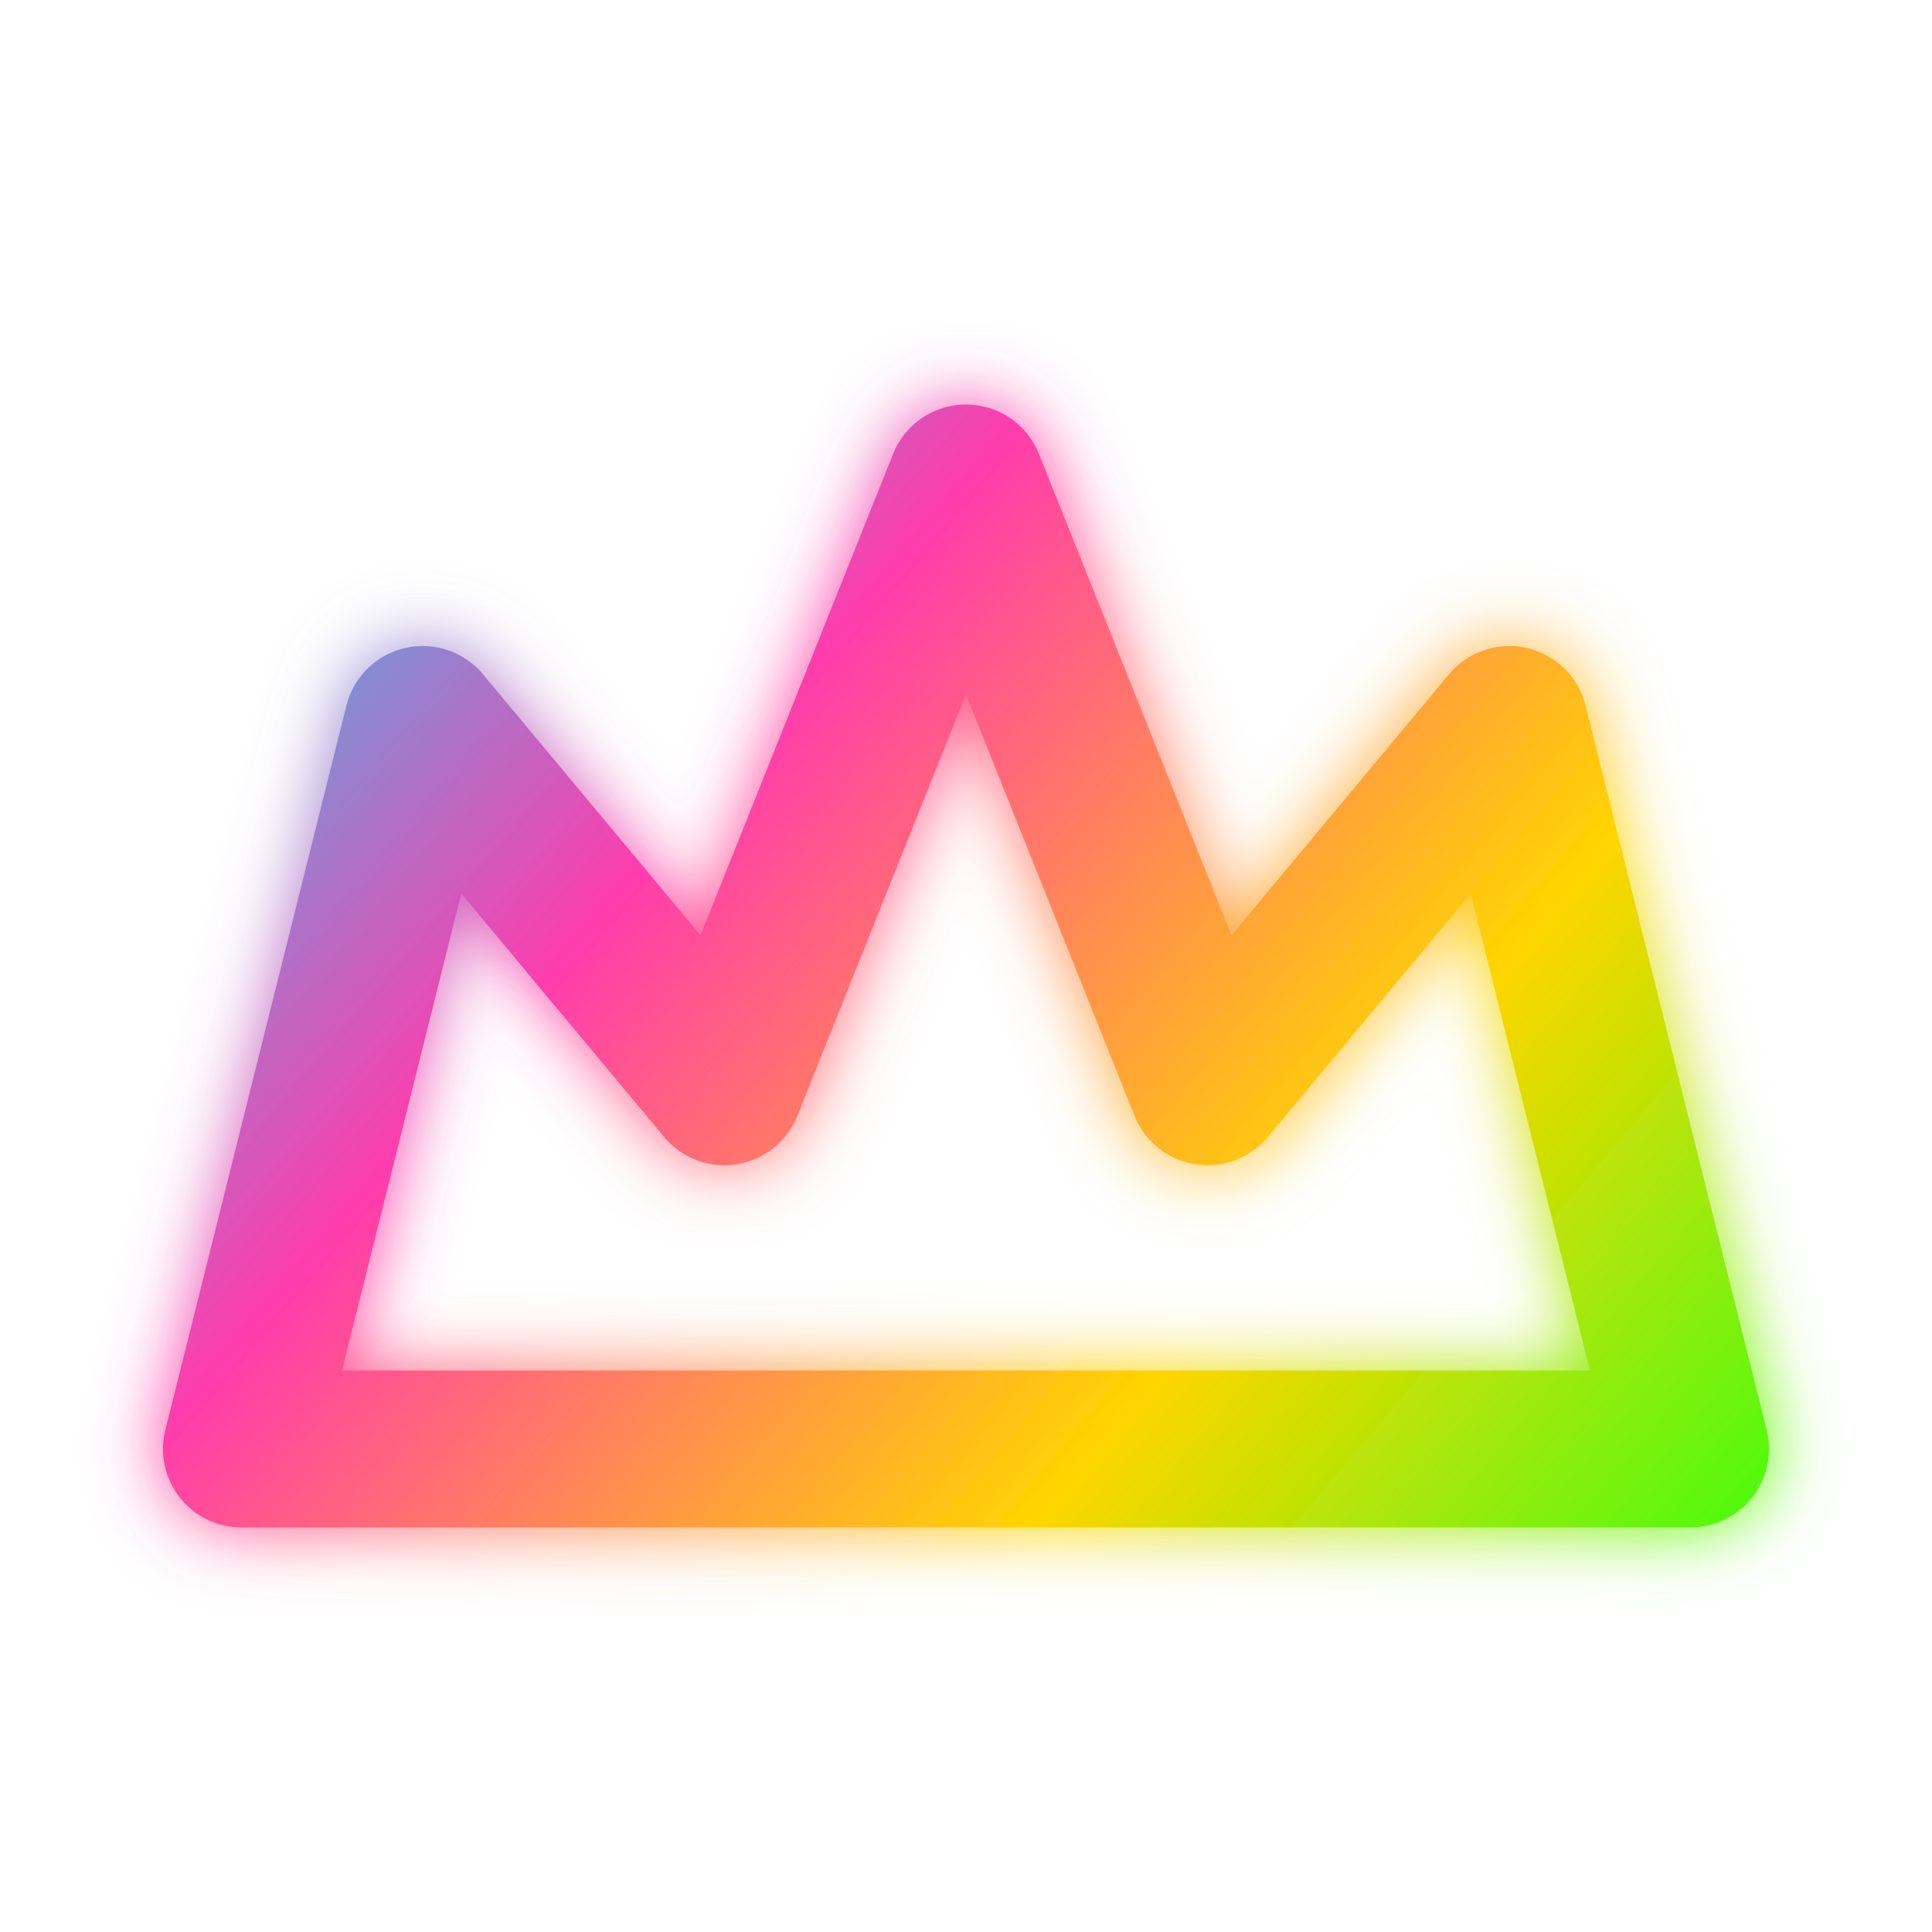
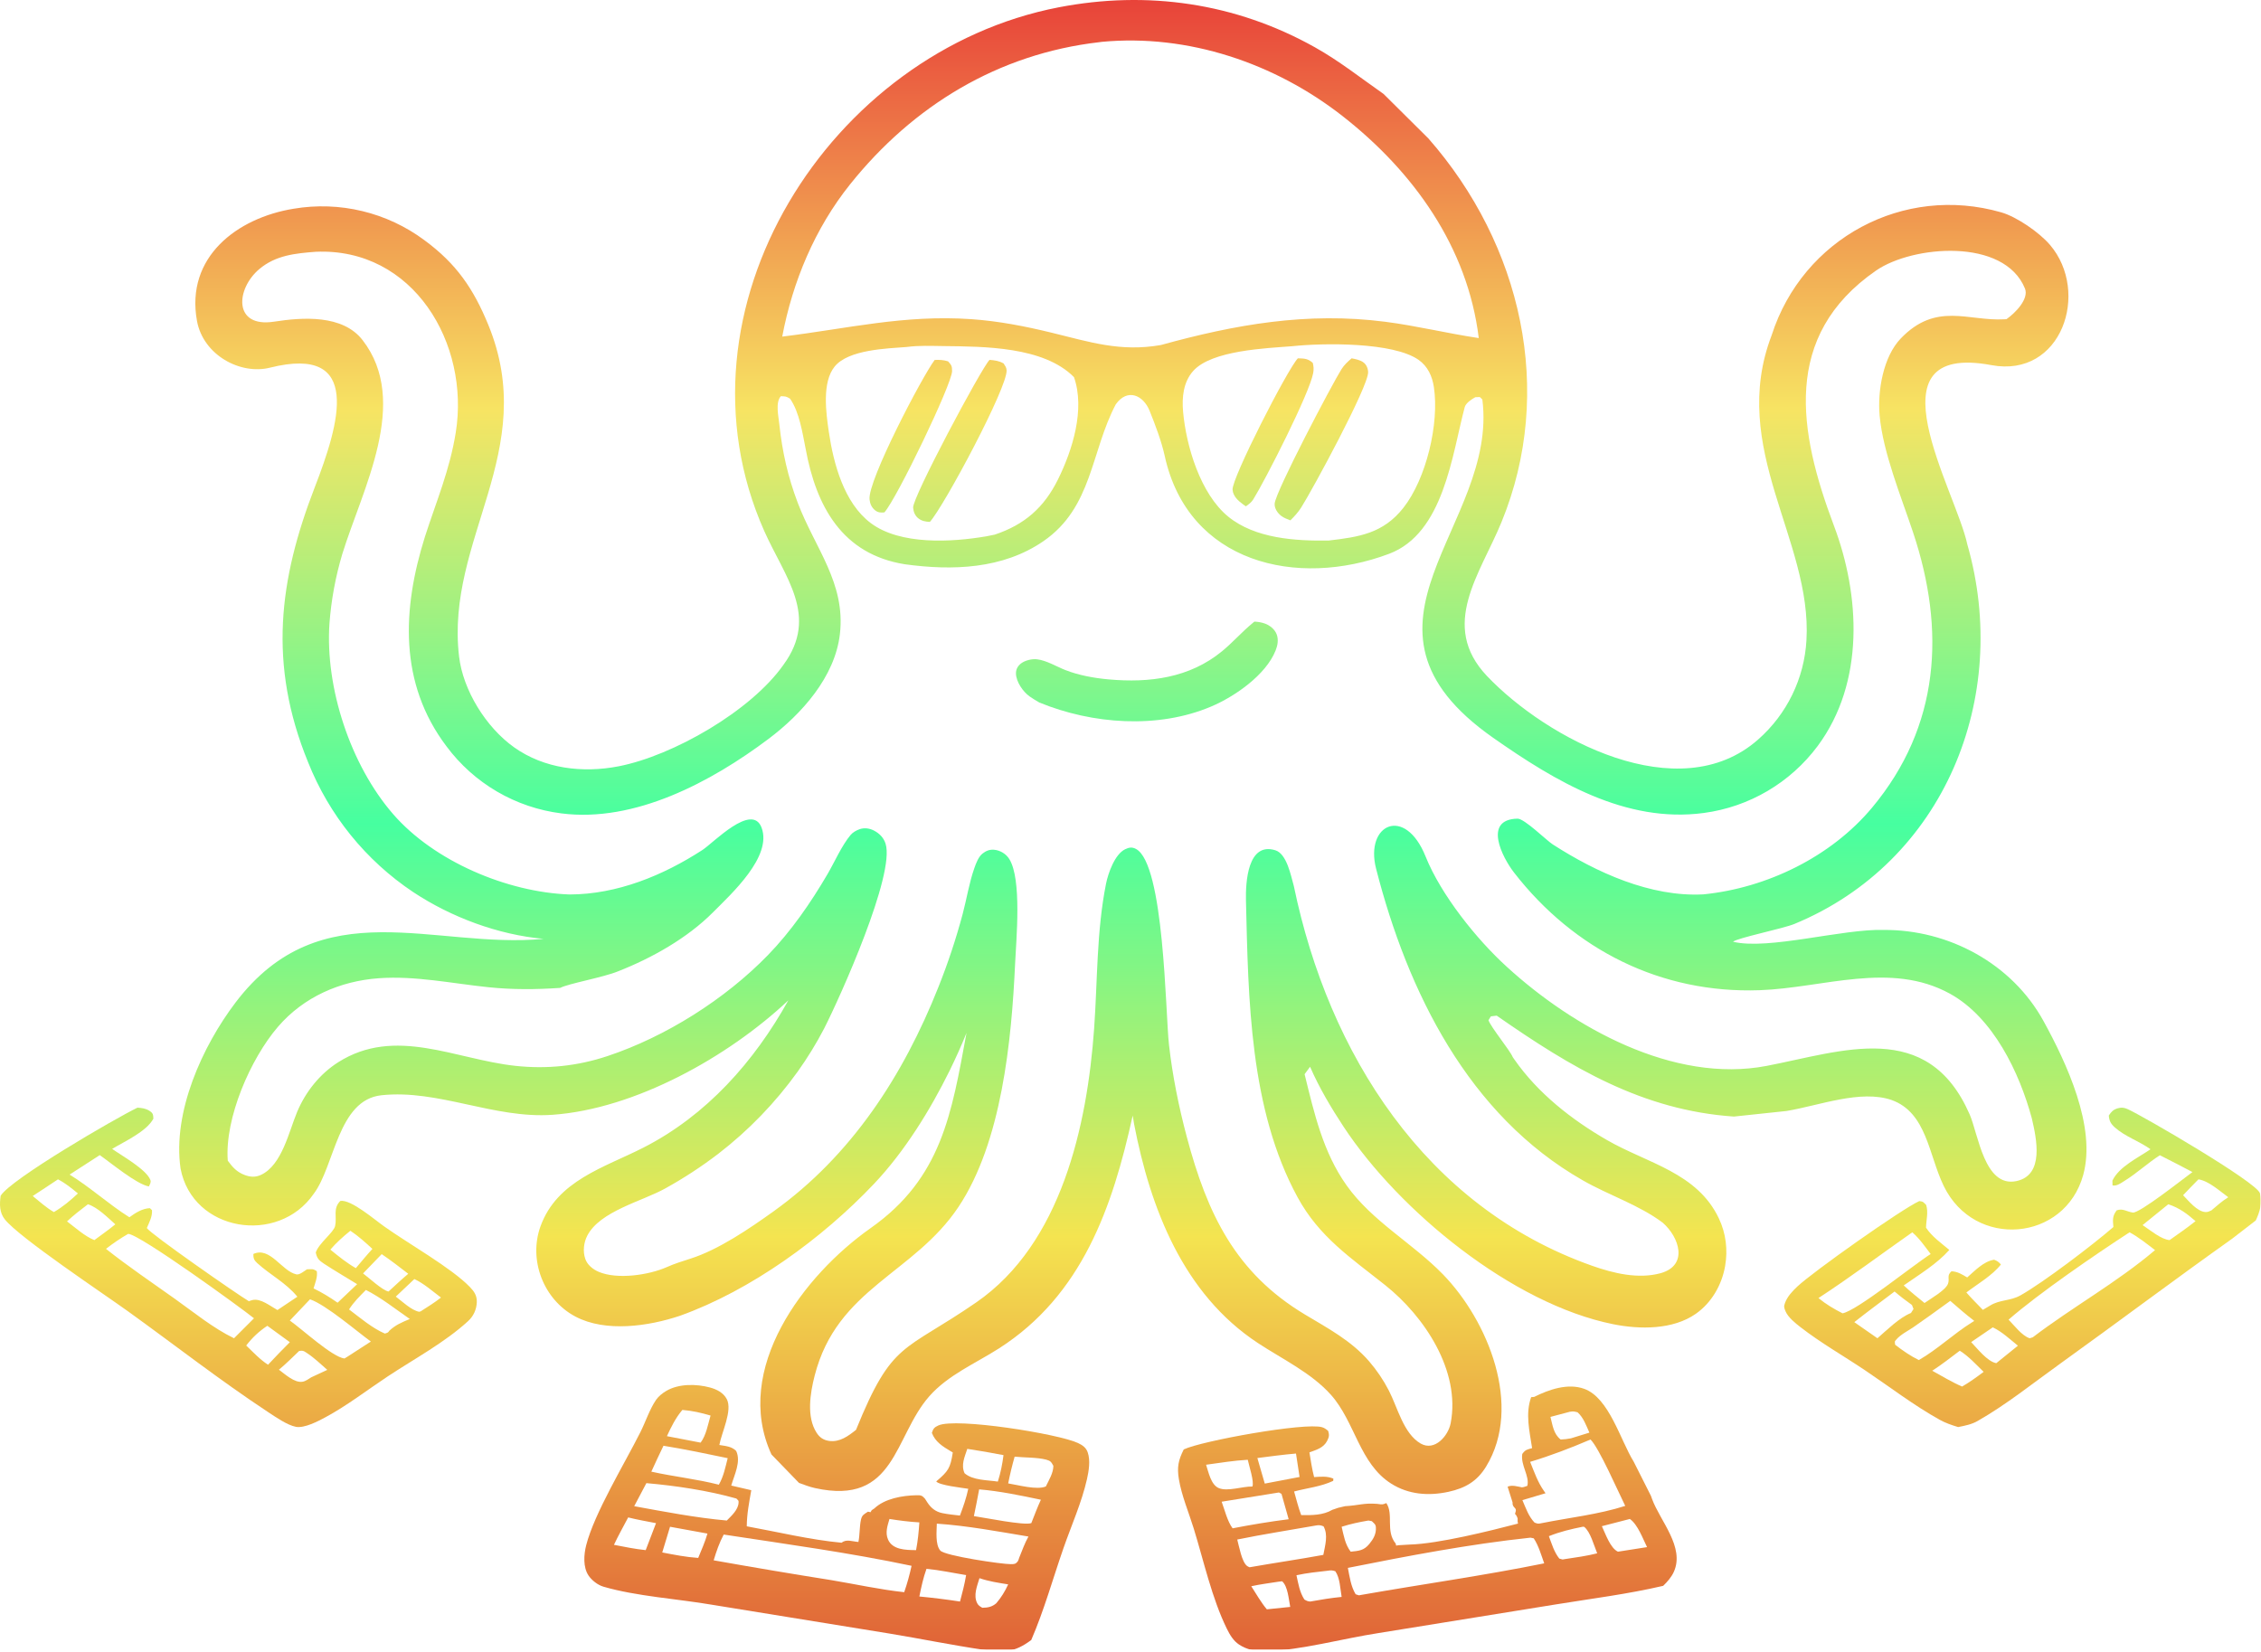
- <svg xmlns="http://www.w3.org/2000/svg" viewBox="0 0 64 64" fill="none">
+ <svg xmlns="http://www.w3.org/2000/svg" width="1451" height="1060" viewBox="0 0 1451 1060" fill="none">
+   <mask id="mask0_1175_9387" style="mask-type:alpha" maskUnits="userSpaceOnUse" x="0" y="0" width="1451" height="1060">
+     <path d="M679.508 4.68C736.165 -6.23 792.814 1.786 843.72 30.285C859.598 39.173 873.039 49.916 887.922 60.317L916.627 88.814C976.483 157.009 998.103 250.988 963.578 335.163C949.912 368.477 923.532 401.369 954.204 433.859C992.718 474.36 1077.41 519.582 1128.26 474.707C1146.74 458.466 1157.93 435.466 1159.3 410.884C1163.02 346.655 1109.11 287.907 1136.97 215.165C1156.99 152.978 1221.63 118.24 1284.36 136.323C1294.17 139.151 1308.71 149.11 1315.62 157.224C1341.43 187.549 1323.14 242.796 1277.98 234.368C1197.33 219.314 1255.25 314.954 1262.55 349.515C1290.61 447.487 1247.81 553.284 1151.6 593.048C1144.22 596.101 1115.06 601.996 1112.15 604.479C1134.73 609.994 1182.55 596.101 1208.8 596.918C1250.52 596.593 1291.16 618.517 1311.41 655.361C1326.09 682.083 1345.44 723.246 1336.9 754.184C1325.12 796.923 1267.17 802.079 1247.38 761.242C1237.67 741.209 1236.53 714.218 1213.96 706.087C1194.02 699.23 1167.55 709.622 1146.5 713.123L1112.74 716.702C1053.95 712.698 1008.26 685.181 960.517 651.927L956.795 652.375L955.232 654.846C956.863 659.499 968.919 674.019 970.83 678.571L971.858 680.058C986.987 701.747 1008.63 718.738 1031.37 731.836C1057.22 746.723 1089.21 752.64 1103.13 782.158C1107.64 791.71 1108.9 802.236 1107.1 812.638C1105.01 824.73 1098.44 836.172 1088.33 843.275C1073.57 853.633 1052.33 853.409 1035.32 849.998C970.539 837 897.889 777.326 862.246 723.222C854.357 711.243 846.447 697.955 840.748 684.734L837.229 689.51C843.374 714.476 849.028 739.564 864.202 760.906C880.615 784.015 906.459 797.885 926.001 817.973C954.896 847.682 977.365 902.512 953.711 941.359C947.901 950.889 940.226 955.241 929.555 957.567C916.862 960.319 903.956 959.39 892.772 952.299C872.414 939.402 869.62 912.713 854.167 895.342C841.631 881.249 822.837 872.323 807.25 862.066C759.451 830.602 738.254 775.749 727.807 721.522C727.45 719.71 727.17 717.898 726.902 716.064C713.963 775.044 694.37 831.429 641.054 865.545C625.996 875.175 608.392 882.592 596.381 896.226C573.551 922.143 574.814 966.672 523.032 955.174C519.539 954.402 516.114 953.082 512.76 951.851L495.081 933.596C469.926 878.744 515.927 818.466 558.69 788.333C604.339 756.175 610.695 714.789 620.265 663.023C616.922 671.244 613.293 679.354 609.384 687.318C597.091 712.272 580.584 739.095 560.971 759.81C527.759 794.887 481.975 828.253 436.263 844.606C416.2 851.306 388.712 855.367 369.243 845.065C348.847 834.271 339.038 808.846 346.849 787.203C357.486 757.73 387.759 749.463 412.844 736.678C453.396 716.019 484.053 681.412 505.934 642.085C467.339 678.437 407.475 711.858 354.535 715.572C316.947 718.212 281.384 699.107 244.781 703.022C216.724 706.02 214.875 748.356 201.316 766.298C178.459 799.439 123.568 790.637 115.862 750.023C110.656 713.805 129.864 671.569 151.144 643.516C206.183 570.968 278.873 609.378 348.832 602.633C319.71 600.027 289.497 588.742 265.142 572.601C234.76 552.322 211.254 523.274 197.741 489.315C171.947 426.26 179.043 372.095 201.963 312.864C217.639 272.354 233.248 220.984 173.241 236.006C154.244 240.761 130.397 227.926 126.407 205.965C118.974 165.048 152.113 139.883 188.406 133.986C217.973 128.98 248.299 136.272 272.369 154.175C293.002 169.328 303.9 185.47 313.318 208.391C346.659 289.526 285.696 346.026 294.62 421.467C297.176 443.08 311.877 466.855 329.937 479.696C349.159 493.364 373.781 496.406 397.059 491.865C431.881 485.087 481.985 456.385 502.822 426.675C525.789 395.289 503.651 370.566 490.428 340.775C427.257 198.45 532.689 32.958 679.508 4.68ZM1299.55 185.27C1286.22 152.411 1227.33 157.491 1203.95 173.679C1143.32 215.66 1154.23 277.228 1176.94 337.469C1193.7 381.903 1196.92 437.921 1166.47 478.878C1148.91 502.447 1122.59 517.932 1093.48 521.823C1043.17 528.587 998.047 501.474 958.275 473.6C854.889 401.16 961.705 337.891 951.304 256.449C949.081 254.249 950.432 254.972 946.801 254.955C944.433 256.224 940.679 258.722 939.975 261.366C931.82 292.087 926.491 342.271 891.5 355.461C832.345 377.754 762.497 361.417 747.47 292.684C745.448 283.438 741.37 272.589 737.717 263.58C733.684 253.66 723.529 248.999 716.043 259.553C699.978 290.01 701.073 325.711 669.644 347.353C643.555 365.32 611.203 366.377 580.678 362.193C540.551 355.775 523.871 325.216 517.053 288.232C514.985 277.974 513.074 264.594 507.028 255.918C504.294 254.293 504.36 254.503 501.126 254.304C497.524 258.262 499.568 266.926 500.149 272.412C502.012 290.018 505.65 306.105 511.922 322.657C522.97 351.811 542.825 374.225 538.999 407.078C535.796 434.59 514.394 458.361 493.164 474.316C456.465 501.888 407.413 528.163 360.291 522.103C330.85 518.414 304.192 502.849 286.503 479.011C255.945 438.549 258.09 391.01 272.698 344.532C280.114 321.483 288.605 301.814 292.486 277.621C301.648 220.503 265.271 158.887 202.657 161.609C189.484 162.622 176.973 163.845 166.456 172.676C151.349 185.365 149.47 210.542 175.879 206.471C194.363 203.621 219.918 201.854 232.666 218.291C263.414 257.937 232.503 313.985 219.669 355.61C215.319 370.161 212.555 385.14 211.425 400.286C208.636 441.466 224.896 490.975 252.245 522.516C278.595 552.917 325.543 572.708 365.452 574.15C395.987 574.105 425.595 561.963 450.895 545.516C457.69 541.1 482.623 514.947 488.745 531.26C495.698 549.776 469.464 573.647 457.515 585.655C441.081 602.169 418.386 614.938 396.722 623.447C386.838 627.483 365.071 631.251 359.471 634.113C343.92 635.175 328.954 635.287 313.399 633.677C290.094 631.262 266.519 626.22 243.02 627.92C218.162 629.72 194.863 639.939 178.43 659.024C160.719 679.597 144.113 717.825 146.174 745.028C149.305 749.277 151.956 752.285 156.996 754.197C160.625 755.572 164 755.784 167.587 754.085C180.949 747.779 185.384 726.423 190.652 713.8C196.033 700.897 205.247 689.302 217.079 681.811C253.67 658.645 292.215 679.966 330.606 684.136C350.93 686.339 370.543 684.316 389.939 677.853C427.304 665.409 465.294 641.392 492.798 613.093C507.655 597.809 520.337 579.439 531.086 561.035C535.662 553.197 540.15 542.788 545.913 535.9C547.292 534.245 549.722 532.892 551.742 532.221C554.756 531.204 558.03 531.674 560.819 533.105C564.38 534.939 567.09 537.7 568.317 541.557C574.577 561.258 539.147 640.073 528.907 660.154C523.92 669.736 518.272 678.938 512.007 687.726C497.636 707.785 480.399 725.629 460.853 740.678C450.079 748.908 438.712 756.332 426.847 762.884C411.954 771.158 384.992 777.398 376.856 793.218C374.584 797.635 373.99 803.192 375.553 807.91C376.871 811.901 380.485 814.774 384.219 816.362C396.076 821.427 416.257 818.498 427.947 813.321C432.843 811.141 437.932 809.542 443.037 807.921C461.149 802.185 481.036 788.578 496.426 777.553C546.499 741.696 579.724 690.253 602.174 633.711C608.309 618.371 613.523 602.673 617.789 586.707C620.355 577.024 621.982 566.603 625.3 557.2C626.349 554.226 627.892 550.033 630.443 547.965C632.706 546.142 635.109 545.158 638.062 545.449C641.943 545.829 645.64 548.088 647.71 551.397C655.865 564.446 652.152 603.064 651.439 618.65C649.183 667.969 642.833 733.053 615.156 774.624C586.446 817.749 537.189 826.85 522.818 882.967C519.941 894.204 517.421 909.466 524.098 919.73C526.074 922.771 528.567 924.415 532.155 924.907C538.925 925.824 544.411 921.754 549.352 917.796C572.703 860.225 579.666 868.309 626.555 835.952C681.09 798.317 697.709 722.498 702.157 660.243C704.369 629.294 703.677 597.775 709.81 567.184C711.14 560.565 715.418 548.289 722.054 545.125C724.545 543.94 726.445 543.57 728.992 544.912C747.18 554.483 747.906 650.08 750.185 670.452C752.386 690.242 756.52 710.613 761.648 729.844C774.741 778.984 792.762 816.922 837.304 843.677C852.152 852.6 867.112 860.482 878.608 873.776C883.557 879.512 887.813 885.819 891.288 892.55C896.963 903.518 900.684 920.211 911.755 926.606C920.749 931.738 929.407 921.63 930.959 913.569C937.473 879.915 914.034 844.907 889.042 824.994C867.067 807.473 846.666 794.112 832.735 768.519C801.9 711.899 801.13 641.347 799.599 578.131C799.309 566.189 800.728 540.305 818.435 545.761C825.864 548.054 828.445 562.198 830.344 568.84C852.565 676.176 914.626 774.624 1021.73 812.471C1035.43 817.313 1051.28 821.171 1065.73 817.235C1083.66 812.181 1077.7 794.157 1067.09 784.854C1051.93 773.439 1032.32 767.144 1015.8 757.663C942.356 715.835 903.365 636.618 883.11 557.614C875.781 529.013 901.689 516.848 914.906 549.842C924.715 574.317 947.65 603.019 967.079 620.64C1009.33 659.259 1073.82 695.687 1133.8 684.171C1182.34 674.846 1237.08 653.725 1264.03 715.309C1269.58 728 1273.46 762.37 1293.95 758.133C1312.18 754.353 1306.91 730.739 1303.95 717.937C1295.99 688.453 1279.13 653.098 1251.33 637.814C1213.22 616.85 1170.01 634.169 1129.2 635.6C1066.01 637.825 1010.16 609.694 971.648 560.095C964.04 550.278 951.583 525.927 973.882 525.479C978.318 525.401 992.573 539.567 996.54 542.05C1024.48 560.017 1059.16 575.86 1093.08 574.083C1133.88 570.035 1175.08 549.943 1201.37 518.458C1245 466.209 1248.64 404.452 1227.73 341.771C1220.04 318.686 1208.46 290.607 1206.26 266.851C1204.79 250.935 1208.58 228.915 1219.86 217.212C1242.58 193.614 1263.01 206.255 1286.19 204.953L1287.69 204.854C1293.31 200.919 1302.14 191.931 1299.55 185.27ZM605.365 222.136C597.811 222.045 589.511 221.682 582.049 222.711C569.115 223.723 544.555 224.366 535.672 235.238C527.364 245.407 530.131 265.201 531.916 277.308C534.888 297.471 541.584 322.792 558.794 335.743C577.749 350.006 610.963 348.031 632.915 344.262C634.768 343.944 636.578 343.569 638.412 343.16C657.567 336.738 670.035 325.766 678.943 307.778C688.292 288.902 696.461 262.731 689.231 242.082C669.753 222.387 631.568 222.454 605.365 222.136ZM910.417 231.012C894.125 219.514 849.405 220.091 829.247 222.229C812.607 223.554 777.557 224.824 765.724 238.127C759.359 245.28 758.441 255.093 759.248 264.231C761.197 286.251 770.342 317.018 788.203 331.602C805.492 345.715 831.387 347.3 852.7 346.961C872.197 344.687 887.705 342.391 900.624 325.957C915.359 307.219 923.718 271.818 920.2 248.481C919.158 241.548 916.289 235.153 910.417 231.012ZM861.499 74.446C818.146 40.529 762.366 21.65 707.123 26.856C706.564 26.908 706.017 27.006 705.457 27.082C640.667 34.533 585.939 67.817 545.477 118.409C522.977 146.543 508.658 180.762 501.999 216.066C543.938 210.95 580.219 201.877 623.355 204.869C640.758 206.076 657.875 209.406 674.799 213.532C699.63 219.584 718.991 225.995 744.94 221.482C792.823 208.246 838.861 200.118 888.88 206.527C909.092 209.118 928.878 214.02 948.999 217.008C941.908 158.634 907.078 110.097 861.499 74.446Z" fill="black" />
+     <path d="M805.027 399C807.312 399.115 809.53 399.472 811.703 400.235C814.925 401.374 818.09 403.923 819.316 407.188C820.586 410.557 819.929 414.267 818.636 417.514C812.361 433.287 792.433 447.069 777.308 453.49C743.002 468.066 700.894 464.836 666.985 450.929C664.844 449.673 662.68 448.409 660.659 446.962C656.503 443.985 652.082 437.6 652.001 432.314C651.96 429.655 653.11 427.521 655.19 425.897C657.808 423.855 662.288 422.806 665.551 423.196C671.624 423.922 678.054 427.884 683.748 430.116C692.427 433.518 702.221 435.252 711.46 436.087C737.742 438.461 763.454 435.148 784.319 417.959C791.218 412.268 797.058 405.55 803.957 399.87L805.027 399Z" fill="black" />
+     <path d="M867.432 230C869.807 230.465 872.59 231.022 874.638 232.365C876.832 233.812 877.895 236.323 877.997 238.837C878.37 247.785 842.071 314.773 834.99 325.834C833.044 328.881 830.691 331.46 828.112 334C826.087 333.226 823.938 332.448 822.218 331.131C819.877 329.343 817.762 326.27 818.022 323.218C818.689 315.286 854.978 246.352 860.882 237.015C862.647 234.227 864.909 232.119 867.432 230Z" fill="black" />
+     <path d="M832.898 230C836.998 230.112 839.376 230.111 842.487 232.952C843.043 235.225 843.165 237.054 842.765 239.344C840.476 252.407 811.952 308.193 804.34 320.465C803.073 322.495 801.451 323.655 799.528 325C798.962 324.6 798.384 324.208 797.817 323.802C794.628 321.494 791.295 318.514 791.006 314.311C790.483 306.844 826.286 236.948 832.898 230Z" fill="black" />
+     <path d="M635.034 231C638.486 231.297 640.929 231.56 644.046 233.275C645.024 234.854 645.817 235.663 645.985 237.562C646.912 248.121 605.924 324.782 596.747 335C594.146 334.888 591.624 334.457 589.493 332.829C587.233 331.102 586.231 328.629 586.005 325.856C585.478 319.393 629.529 236.735 635.034 231Z" fill="black" />
+     <path d="M599.826 231.038C602.965 230.936 605.362 230.982 608.42 231.939C610.552 234.343 610.986 234.797 611 238.198C611.032 246.305 575.633 319.81 567.579 328.882C565.339 329.15 563.509 329.058 561.633 327.582C559.364 325.796 558.291 323.305 558.027 320.498C556.886 308.362 591.656 241.983 599.826 231.038Z" fill="black" />
+     <path d="M427.541 892.823C435.545 888.071 446.949 888.26 455.68 890.62C459.97 891.783 464.247 893.963 466.401 898.045C470.239 905.335 463.088 919.435 461.646 927.508C465.651 928.202 469.443 928.336 472.446 931.344C475.695 938.21 471.257 946.686 469.271 953.551L482.14 956.537C480.769 964.263 479.295 971.833 479.238 979.705C499.231 983.339 519.849 988.36 540.058 990.25C543.201 987.734 546.931 989.466 550.89 989.768C551.843 985.061 551.54 979.906 552.526 975.467C553.215 972.359 554.559 971.956 557.039 970.301L558.662 970.659C559.731 968.848 558.994 969.709 561.074 968.266C567.813 961.882 578.995 959.969 588.104 959.768C590.832 959.701 591.771 959.858 593.579 961.96C593.794 962.217 594.959 964.106 595.098 964.319C597.444 967.953 600.386 970.335 604.683 971.241C608.393 972.012 612.263 972.37 616.026 972.817C618.187 967.092 620.105 961.635 621.379 955.63C617.504 954.982 602.784 953.417 600.827 950.901C608.582 944.281 609.878 942.447 611.455 932.305L610.007 931.456C604.938 928.425 600.25 925.541 598.024 919.749C598.855 917.099 599.553 916.17 602.158 914.985C613.542 909.786 679.539 920.408 691.79 926.245C694.648 927.609 696.935 929.108 698.038 932.227C699.871 937.46 698.73 944.293 697.545 949.526C694.189 964.386 687.458 979.414 682.448 993.838C675.648 1013.41 670.026 1033.68 661.804 1052.7C650.984 1060.75 644.186 1060.91 631.209 1058.98C610.958 1055.98 590.849 1051.86 570.646 1048.52L457.121 1030.09C435.09 1026.3 408.298 1024.64 387.215 1018.45C383.654 1017.41 379.812 1014.42 377.723 1011.35C374.08 1005.97 374.666 997.853 376.178 991.893C381.374 971.397 400.77 939.596 411.006 919.212C414.295 912.659 416.958 904.429 421.082 898.459C422.641 896.211 425.209 894.209 427.541 892.823ZM628.575 1013C627.058 1018.09 624.497 1024.02 627.152 1029.15C627.898 1030.59 629.051 1031.23 630.404 1032C633.958 1031.95 636.636 1031.45 639.369 1029.1C642.664 1025.22 644.87 1021.6 647 1016.99C640.727 1015.98 634.597 1015.07 628.575 1013ZM594.574 1007C592.464 1012.85 591.231 1018.68 590 1024.76C598.73 1025.59 607.432 1026.67 616.096 1028C617.57 1022.37 619.063 1016.79 620 1011.04C611.603 1009.65 603.042 1007.79 594.574 1007ZM464.439 985.001C461.577 990.431 459.769 995.681 458 1001.54C483.149 1006.02 508.339 1010.27 533.57 1014.27C549.042 1016.86 564.697 1020.33 580.277 1022C582.227 1016.38 583.726 1010.88 585 1005.07C545.39 996.693 504.49 991.117 464.439 985.001ZM601.206 978.001C601.131 982.885 600.11 991.353 603.423 995.262C606.343 998.712 643.397 1004.09 648.598 1004C650.891 1003.95 651.728 1004.1 653.244 1002.07C653.539 1001.67 653.908 1000.39 654.069 999.888C655.923 995.34 657.602 990.568 660 986.278C640.561 983.041 620.894 979.345 601.206 978.001ZM425 996.492C432.687 997.975 440.258 999.48 448.078 1000C450.149 994.876 452.517 989.707 454 984.373L429.997 980.001L425 996.492ZM403.135 974.001C400.059 979.831 396.81 985.628 394 991.594C400.775 992.903 407.518 994.29 414.382 995.001C416.619 989.249 418.826 983.474 421 977.688C415.063 976.504 408.999 975.501 403.135 974.001ZM570.818 975.001C569.54 979.36 567.982 983.753 569.896 988.191C571.292 991.432 574.085 993.148 577.35 994.029C580.669 994.921 584.461 994.967 587.888 995.001C589.029 989.027 589.607 983.255 590 977.191C583.509 976.83 577.238 976.017 570.818 975.001ZM628.371 956.001C627.266 961.725 626.239 967.471 625 973.163C631.565 974.089 657.659 979.416 661.862 977.64C663.869 972.655 665.71 967.504 668 962.651C655.134 959.938 641.474 957.093 628.371 956.001ZM407 966.799C426.599 970.37 446.568 974.232 466.428 976.001C469.494 972.883 473.745 969.129 473.986 964.512C474.067 962.927 473.832 963.272 472.582 961.891C454.617 956.778 433.514 953.629 414.814 952.001L407 966.799ZM651.145 935.001C649.528 940.702 648.156 946.36 647 952.171C653.246 953.164 665.443 956.582 671.171 954.134C673.153 950.01 675.968 945.532 676 940.889C674.632 938.474 674.35 937.713 671.419 936.93C665.686 935.408 657.248 935.64 651.145 935.001ZM425.785 928.001C423.119 933.509 420.524 939.053 418 944.629C432.359 947.821 447.072 949.366 461.322 953.001C464.352 947.753 465.507 941.835 467 935.974C453.29 933.123 439.604 930.238 425.785 928.001ZM620.76 930.001C619.057 935.237 616.589 940.31 619.014 945.644C624.337 950.282 633.545 949.966 640.374 951.001C642.16 945.285 643.252 939.939 644 934.017C636.285 932.515 628.536 931.176 620.76 930.001ZM437.912 905.001C433.581 910.132 430.793 915.793 428 921.847C435.217 923.198 442.425 924.583 449.625 926.001C453.171 921.33 454.375 914.206 456 908.613C449.859 906.812 444.327 905.53 437.912 905.001Z" fill="black" />
+     <path d="M984.551 896.65C994.025 891.913 1006.15 887.677 1016.65 891.456C1032.68 897.218 1039.94 924.583 1048.41 938.192L1059.47 960.117L1060.2 962.156C1065.42 976.345 1081.26 992.953 1074.23 1008.84C1072.71 1012.26 1070.03 1015.33 1067.35 1017.92C1044.59 1023.24 1021.41 1026.11 998.36 1029.86L884.624 1048.24C861.564 1051.8 835.23 1059.13 812.293 1059.98C806.383 1060.2 800.126 1058.92 795.154 1055.61C791.456 1053.14 789.232 1049.31 787.31 1045.41C777.702 1025.81 772.552 1002.13 766.105 981.205C762.899 970.772 758.329 960.183 756.542 949.416C755.268 941.714 756.218 937.266 759.67 930.367C771.033 924.894 837.587 912.857 848.458 916.111C850.033 916.579 851.15 917.449 852.368 918.497C853.172 921.127 852.96 922.342 851.709 924.828C849.407 929.386 844.782 930.613 840.324 932.262C841.196 937.579 841.967 942.896 843.33 948.112C847.709 947.867 851.542 947.376 855.686 949.092L855.598 950.531C847.587 954.321 838.95 955.089 830.492 957.363C831.933 962.412 833.196 967.629 835.051 972.533C841.844 972.6 849.028 972.656 855.039 969.123C858.673 967.793 858.674 967.793 863.174 966.793C872.173 966.293 874.948 964.646 883.674 965.293L886.015 965.59H887.383C889.003 965.199 888.11 965.361 889.674 964.793C894.556 972.015 889.015 982.656 895.674 990.793C896.174 991.793 895.148 992.412 897.416 991.854L904.689 991.426C923.191 990.925 956.212 982.641 974.188 977.96L973.943 976.689V974.623C972.457 970.465 971.802 973.124 972.674 970.293C973.534 967.518 970.394 968.049 970.674 964.293L967.513 954.276C970.395 953.017 973.702 954.142 976.674 954.688C977.78 954.655 979.109 954.075 980.171 953.741C981.735 947.365 975.758 940.577 976.92 933.265C979.009 930.401 979.925 930.523 983.232 929.52C981.59 918.642 978.786 907.44 982.629 896.806L984.551 896.65ZM820.656 1015.23C814.79 1016.16 808.799 1016.9 803.001 1018.18C806.193 1023.11 809.206 1028.48 812.996 1033L828.001 1031.45C827.031 1026.61 826.489 1018.2 822.811 1015L820.656 1015.23ZM856.935 1008.55C855.075 1007.95 854.109 1007.85 852.191 1008.2C845.415 1008.97 838.662 1009.65 832.001 1011.12C833.207 1016.54 834.01 1021.93 837.077 1026.7C838.536 1027.51 839.11 1027.88 840.833 1028C847.552 1026.8 854.19 1025.69 861.001 1025.03C860.082 1019.95 859.979 1012.86 856.935 1008.55ZM982.157 987C943 991.166 903.62 998.678 865.001 1006.4C866.154 1012.28 866.892 1018.12 869.971 1023.32C872.623 1024.15 871.404 1024.13 873.608 1023.74C912.619 1016.88 952.191 1011.36 991.001 1003.48C989.053 998.098 987.429 992.202 984.284 987.422L982.157 987ZM849.383 979.719C847.364 978.937 846.433 978.827 844.302 979.223C827.568 982.209 810.633 984.777 794.001 988.204C795.111 992.215 796.872 1002.58 800.326 1005.18C800.797 1005.55 801.38 1005.72 801.907 1006C817.654 1003.23 833.535 1000.94 849.248 998.055C850.347 992.105 852.501 985.317 849.383 979.719ZM1015.67 980C1008.15 981.522 1001.15 983.158 994.001 986.045C995.848 991.006 997.364 996.273 1000.69 1000.42C1003.33 1001.12 1002.13 1001.12 1004.29 1000.76C1011.22 999.69 1018.2 998.788 1025 997.051C1022.95 992.089 1020.59 983.034 1016.58 980.011L1015.67 980ZM878.205 976C872.279 976.993 866.758 978.167 861.001 979.996C862.361 985.707 863.171 991.237 866.803 996C871.919 995.469 875.214 995.345 878.711 991.101C881.376 987.862 883.254 984.657 882.973 980.323C882.838 978.303 881.702 977.795 880.387 976.418L878.205 976ZM1028 979.636C1030.29 984.36 1033.33 993.665 1038.32 996L1057 993.068C1054.33 987.726 1051.02 978.485 1045.96 975L1028 979.636ZM784.001 963.922C785.962 969.225 787.69 976.544 791.025 981C803.002 978.686 814.891 976.682 827.001 975.17L822.402 958.882L820.763 958L784.001 963.922ZM1020.71 924C1007.94 929.463 995.295 934.313 981.976 938.339C984.582 944.805 986.841 951.395 990.9 957.115C991.224 957.572 991.538 958.029 991.851 958.486L977.001 962.913C979.17 967.93 980.948 973.327 984.795 977.319C986.964 978.178 987.211 978.143 989.492 977.664C1007.08 974.14 1025.98 972.089 1043 966.603C1038.78 958.196 1026.2 929.285 1020.71 924ZM800.751 937C791.797 937.505 782.877 938.976 774.001 940.188C775.576 944.948 777.117 953.043 782.128 955.165C787.799 957.567 797.425 954.009 803.724 954.166C804.98 951.056 801.599 940.996 800.751 937ZM831.708 933C823.422 933.707 815.169 934.836 806.916 935.886L811.674 952.293L834.001 948.04L831.708 933ZM1012.44 906.55C1010.32 905.963 1009.71 905.853 1007.43 906.185L995.001 909.487C996.439 914.904 996.926 920.388 1001.56 924C1003.85 923.922 1005.93 923.679 1008.18 923.236L1020 919.58C1017.92 914.971 1016.26 910.029 1012.44 906.55Z" fill="black" />
+     <path d="M88.208 711C90.985 711.134 93.613 711.503 96.006 713.079C98.353 714.622 98.272 715.539 98.434 718.065C93.984 726.361 79.962 732.645 71.971 737.452C78.092 741.801 93.867 750.567 96.511 757.409C97.11 758.963 96.149 760.126 95.569 761.557C87.704 760.204 71.285 746.519 64.028 741.443L44.674 753.943C58.048 762.194 69.708 772.949 83.038 781.346C86.94 778.506 91.27 775.711 96.19 775.499L97.538 776.784C97.838 780.876 95.796 784.578 94.224 788.256C96.634 792.092 152.251 830.819 159.709 835.235C160.491 834.945 161.235 834.654 162.052 834.464C167.247 833.256 173.338 838.275 178.053 840.892L190.845 832.339C183.389 823.272 173.392 818.364 164.946 810.649C162.96 808.838 162.551 807.486 162.593 804.903C173.366 799.962 180.749 815.882 190.175 817.995C192.273 818.465 195.218 815.86 197.003 814.753C200.003 814.719 200.767 814.194 203.312 815.96C203.917 819.582 202.258 823.529 201.219 827.006C206.782 829.689 211.613 832.664 216.661 836.186L229.199 824.278C222.115 819.918 214.855 815.692 207.902 811.142C204.71 809.04 203.39 807.686 202.643 803.952C204.653 797.915 214.12 791.14 215.064 786.947C216.382 781.089 213.441 775.812 218.405 770.848C225.301 769.741 240.724 783.18 246.553 787.216C261.743 798.094 289.514 813.68 301.539 826.09C304.364 829.008 306.177 831.691 305.986 835.973C305.778 840.635 303.844 844.828 300.416 847.98C285.531 861.676 265.642 872.354 248.713 883.567C235.631 892.232 222.749 902.216 208.953 909.662C204.138 912.267 195.331 916.873 189.914 915.855C184.373 914.816 176.755 909.483 172.044 906.386C141.44 886.205 112.166 863.331 82.4 841.898C66.507 830.439 12.411 794.427 3.11 782.722C-0.438 778.272 -0.325 772.871 0.428 767.538C6.878 756.872 74.27 717.697 88.208 711ZM193.357 867.004C192.962 867.013 192.511 867.065 191.97 867.166C187.719 871.246 183.54 875.427 179 879.195C182.905 882.041 189.057 887.833 194.207 886.899C196.178 886.544 198.079 885.132 199.723 884.087L210 879.317C209.985 879.304 209.969 879.289 209.954 879.275L210 879.255C205.93 875.704 201.826 871.711 197.32 868.735C195.568 867.579 194.888 866.96 193.357 867.004ZM171.566 851C166.162 854.607 162.037 858.455 158 863.666C162.465 867.926 166.849 872.702 172.013 876C176.598 871.087 181.261 866.266 186 861.524L171.566 851ZM186 847.638C193.975 853.237 213.08 870.95 221.055 872L222.983 870.826L238 861.117C228.505 854.174 209.181 837.523 198.943 834L186 847.638ZM82.256 792C77.168 794.915 72.634 798.045 68 801.613C82.278 812.915 97.445 823.181 112.279 833.729C124.288 842.272 136.9 852.606 150.187 859L163 846.189C154.833 839.571 89.619 792.204 82.256 792ZM234.821 828C230.897 831.971 226.994 835.754 224 840.502C231.014 845.816 238.932 852.539 246.99 856C248.506 855.445 249.012 855.612 249.852 854.17C253.89 850.398 257.988 848.733 263 846.637C253.906 840.38 244.66 832.97 234.821 828ZM254 832.271C258.123 835.344 263.901 840.979 268.938 842L269.914 841.767C274.318 838.905 278.898 836.153 283 832.881C277.689 828.909 271.932 823.773 265.914 821L254 832.271ZM233 817.392C236.519 819.968 245.455 828.331 249.351 829C253.52 825.142 257.658 821.272 262 817.618C256.395 813.283 250.814 808.983 244.955 805L233 817.392ZM224.848 790C220.151 793.803 216.007 797.492 212 802.107C217.31 806.429 222.441 810.615 228.361 814C231.876 809.87 235.315 805.616 239 801.645C234.42 797.447 230.003 793.419 224.848 790ZM56.422 773C51.789 776.514 47.267 780.006 43 783.979C48.352 787.997 54.402 793.571 60.562 796C65.033 792.654 69.694 789.441 74 785.882C69.161 781.573 62.648 774.936 56.422 773ZM37.211 757C31.81 760.566 26.439 764.199 21 767.697C25.375 771.24 29.71 775.244 34.591 778C40.42 774.603 45.053 770.655 50 766.055C45.847 762.658 41.991 759.441 37.211 757Z" fill="black" />
+     <path d="M1358.98 711.419C1361.37 710.704 1363.17 710.928 1365.38 711.911C1375.2 716.291 1448.28 758.847 1450.33 765.941C1452.06 771.941 1450.19 777.963 1447.64 783.392L1432.5 795.091C1395.33 821.491 1358.88 848.898 1321.85 875.511C1304.77 887.778 1287.38 901.71 1269.15 912.1C1265.28 914.313 1261.02 915.143 1256.69 915.988L1256.63 916C1252.56 914.782 1248.48 913.374 1244.76 911.308C1228.23 902.124 1212.53 890.046 1196.8 879.499C1183.15 870.337 1168.45 861.958 1155.48 851.892C1152.2 849.344 1147.6 845.68 1145.92 841.814C1144.9 839.446 1144.66 838.663 1145.54 836.295C1147.08 832.139 1150.34 828.698 1153.53 825.715C1163.64 816.24 1219.72 776.51 1231.71 770.946C1234.4 771.248 1234.23 771.639 1236.11 773.404C1237.63 778.186 1236.13 783.069 1236.03 788.007C1239.72 793.693 1245.84 797.961 1250.98 802.308C1242.87 811.413 1231.64 818.14 1221.72 825.078C1225.92 829.089 1230.61 832.675 1235.07 836.373C1238.67 833.781 1248.63 828.206 1250.13 824.027C1251.38 820.541 1249.1 818.877 1252.37 816.006C1256.39 816.218 1259.02 817.961 1262.45 819.961C1267.47 815.604 1272.97 809.626 1279.75 808.587C1281.77 809.402 1282.69 809.973 1284.08 811.671C1278.44 818.81 1269.15 824.105 1261.92 829.613C1265.25 833.479 1268.97 837.088 1272.5 840.775C1274.02 839.859 1275.59 838.998 1277.1 838.049C1283.47 834.083 1290.03 835.2 1296.67 831.457C1311.25 823.256 1343.01 799.123 1356.27 787.604C1355.88 783.046 1355.53 780.689 1358.38 776.879C1362.56 775.516 1364.52 777.661 1368.7 778.32C1372.93 778.978 1401.25 756.513 1407.01 752.322C1400.08 748.646 1393.11 745.06 1386.11 741.529C1378.27 746.534 1371.37 753.059 1363.51 757.919C1361.19 759.349 1358.46 761.505 1355.72 760.88L1355.64 757.852C1359.92 748.814 1372.01 743.261 1380.07 737.685C1372.92 732.502 1363.81 729.585 1357.21 723.686C1354.61 721.351 1353.59 719.463 1353.33 716.033C1354.88 713.665 1356.15 712.268 1358.98 711.419ZM1257.69 867C1251.87 871.378 1246.13 875.928 1240 879.849C1246.27 883.266 1252.63 887.199 1259.19 890C1264.07 887.165 1268.5 883.953 1273 880.569C1268.16 875.871 1263.43 870.589 1257.69 867ZM1265 861.473C1268.93 865.539 1275.37 873.958 1281.12 875L1295 863.777C1289.93 859.7 1284.81 854.803 1278.87 852L1265 861.473ZM1238.93 844.143L1227.66 852.087C1224.28 854.312 1219.51 856.759 1216.93 859.874C1215.61 861.475 1216.03 860.63 1216.19 863.133C1220.85 866.781 1226.1 870.408 1231.42 873C1243.49 866.07 1253.71 856.147 1265.57 848.761L1267 847.871C1261.68 843.777 1256.64 839.427 1251.59 835L1238.93 844.143ZM1215.85 829C1207.23 835.527 1198.47 841.928 1190 848.661L1204.84 859C1211.09 853.625 1218.77 845.843 1226.36 842.785L1228 840.228L1226.99 837.639C1223.15 834.888 1219.44 832.081 1215.85 829ZM1366.65 791C1344.42 805.462 1308.51 830.065 1289 847.067C1292.64 850.755 1297.58 857.395 1302.52 859L1304.51 858.409C1329.91 839.033 1358.65 823.134 1383 802.421C1377.71 798.399 1372.54 794.153 1366.65 791ZM1227.22 791C1207.17 805.043 1187.51 819.838 1167 833.206C1171.96 837.256 1176.79 840.09 1182.45 843C1191.65 841.351 1227.96 811.938 1239 804.933C1235.32 800.097 1231.85 794.995 1227.22 791ZM1375 786.371C1379.62 789.37 1386.82 795.545 1392.33 796C1397.93 792.024 1403.65 788.093 1409 783.828C1403.5 779.053 1398.6 775.321 1391.5 773L1375 786.371ZM1410.86 757C1407.57 760.385 1404.21 763.725 1401 767.19C1404.55 770.827 1410.11 777.825 1415.49 777.997C1416.81 778.043 1418.02 777.494 1419.17 776.934C1422.67 773.983 1426.09 770.884 1430 768.482C1424.56 764.56 1417.57 758.063 1410.86 757Z" fill="black" />
+   </mask>
+   <g mask="url(#mask0_1175_9387)">
+     <rect x="-0.327" y="-1.207" width="1451" height="1060" fill="url(#paint0_linear_1175_9387)" />
+   </g>
  <defs>
-     <linearGradient id="crown-graffiti" x1="6" y1="10" x2="58" y2="54" gradientUnits="userSpaceOnUse">
-       <stop offset="0" stop-color="#00E5FF" />
-       <stop offset="0.35" stop-color="#FF3CAC" />
-       <stop offset="0.7" stop-color="#FFD500" />
-       <stop offset="1" stop-color="#39FF14" />
+     <linearGradient id="paint0_linear_1175_9387" x1="725.173" y1="-1.207" x2="725.173" y2="1058.79" gradientUnits="userSpaceOnUse">
+       <stop stop-color="#E84239" />
+       <stop offset="0.25" stop-color="#F7E463" />
+       <stop offset="0.5" stop-color="#46FFA0" />
+       <stop offset="0.75" stop-color="#F4E450" />
+       <stop offset="1" stop-color="#E06337" />
    </linearGradient>
-     <filter id="soft-glow" x="-40%" y="-40%" width="180%" height="180%">
-       <feGaussianBlur stdDeviation="1.2" result="blur" />
-       <feMerge>
-         <feMergeNode in="blur" />
-         <feMergeNode in="SourceGraphic" />
-       </feMerge>
-     </filter>
  </defs>
-   <path d="M8,48 L14,24 L24,36 L32,16 L40,36 L50,24 L56,48 Z" stroke="url(#crown-graffiti)" stroke-width="5.2" stroke-linecap="round" stroke-linejoin="round" fill="none" filter="url(#soft-glow)" />
</svg>
